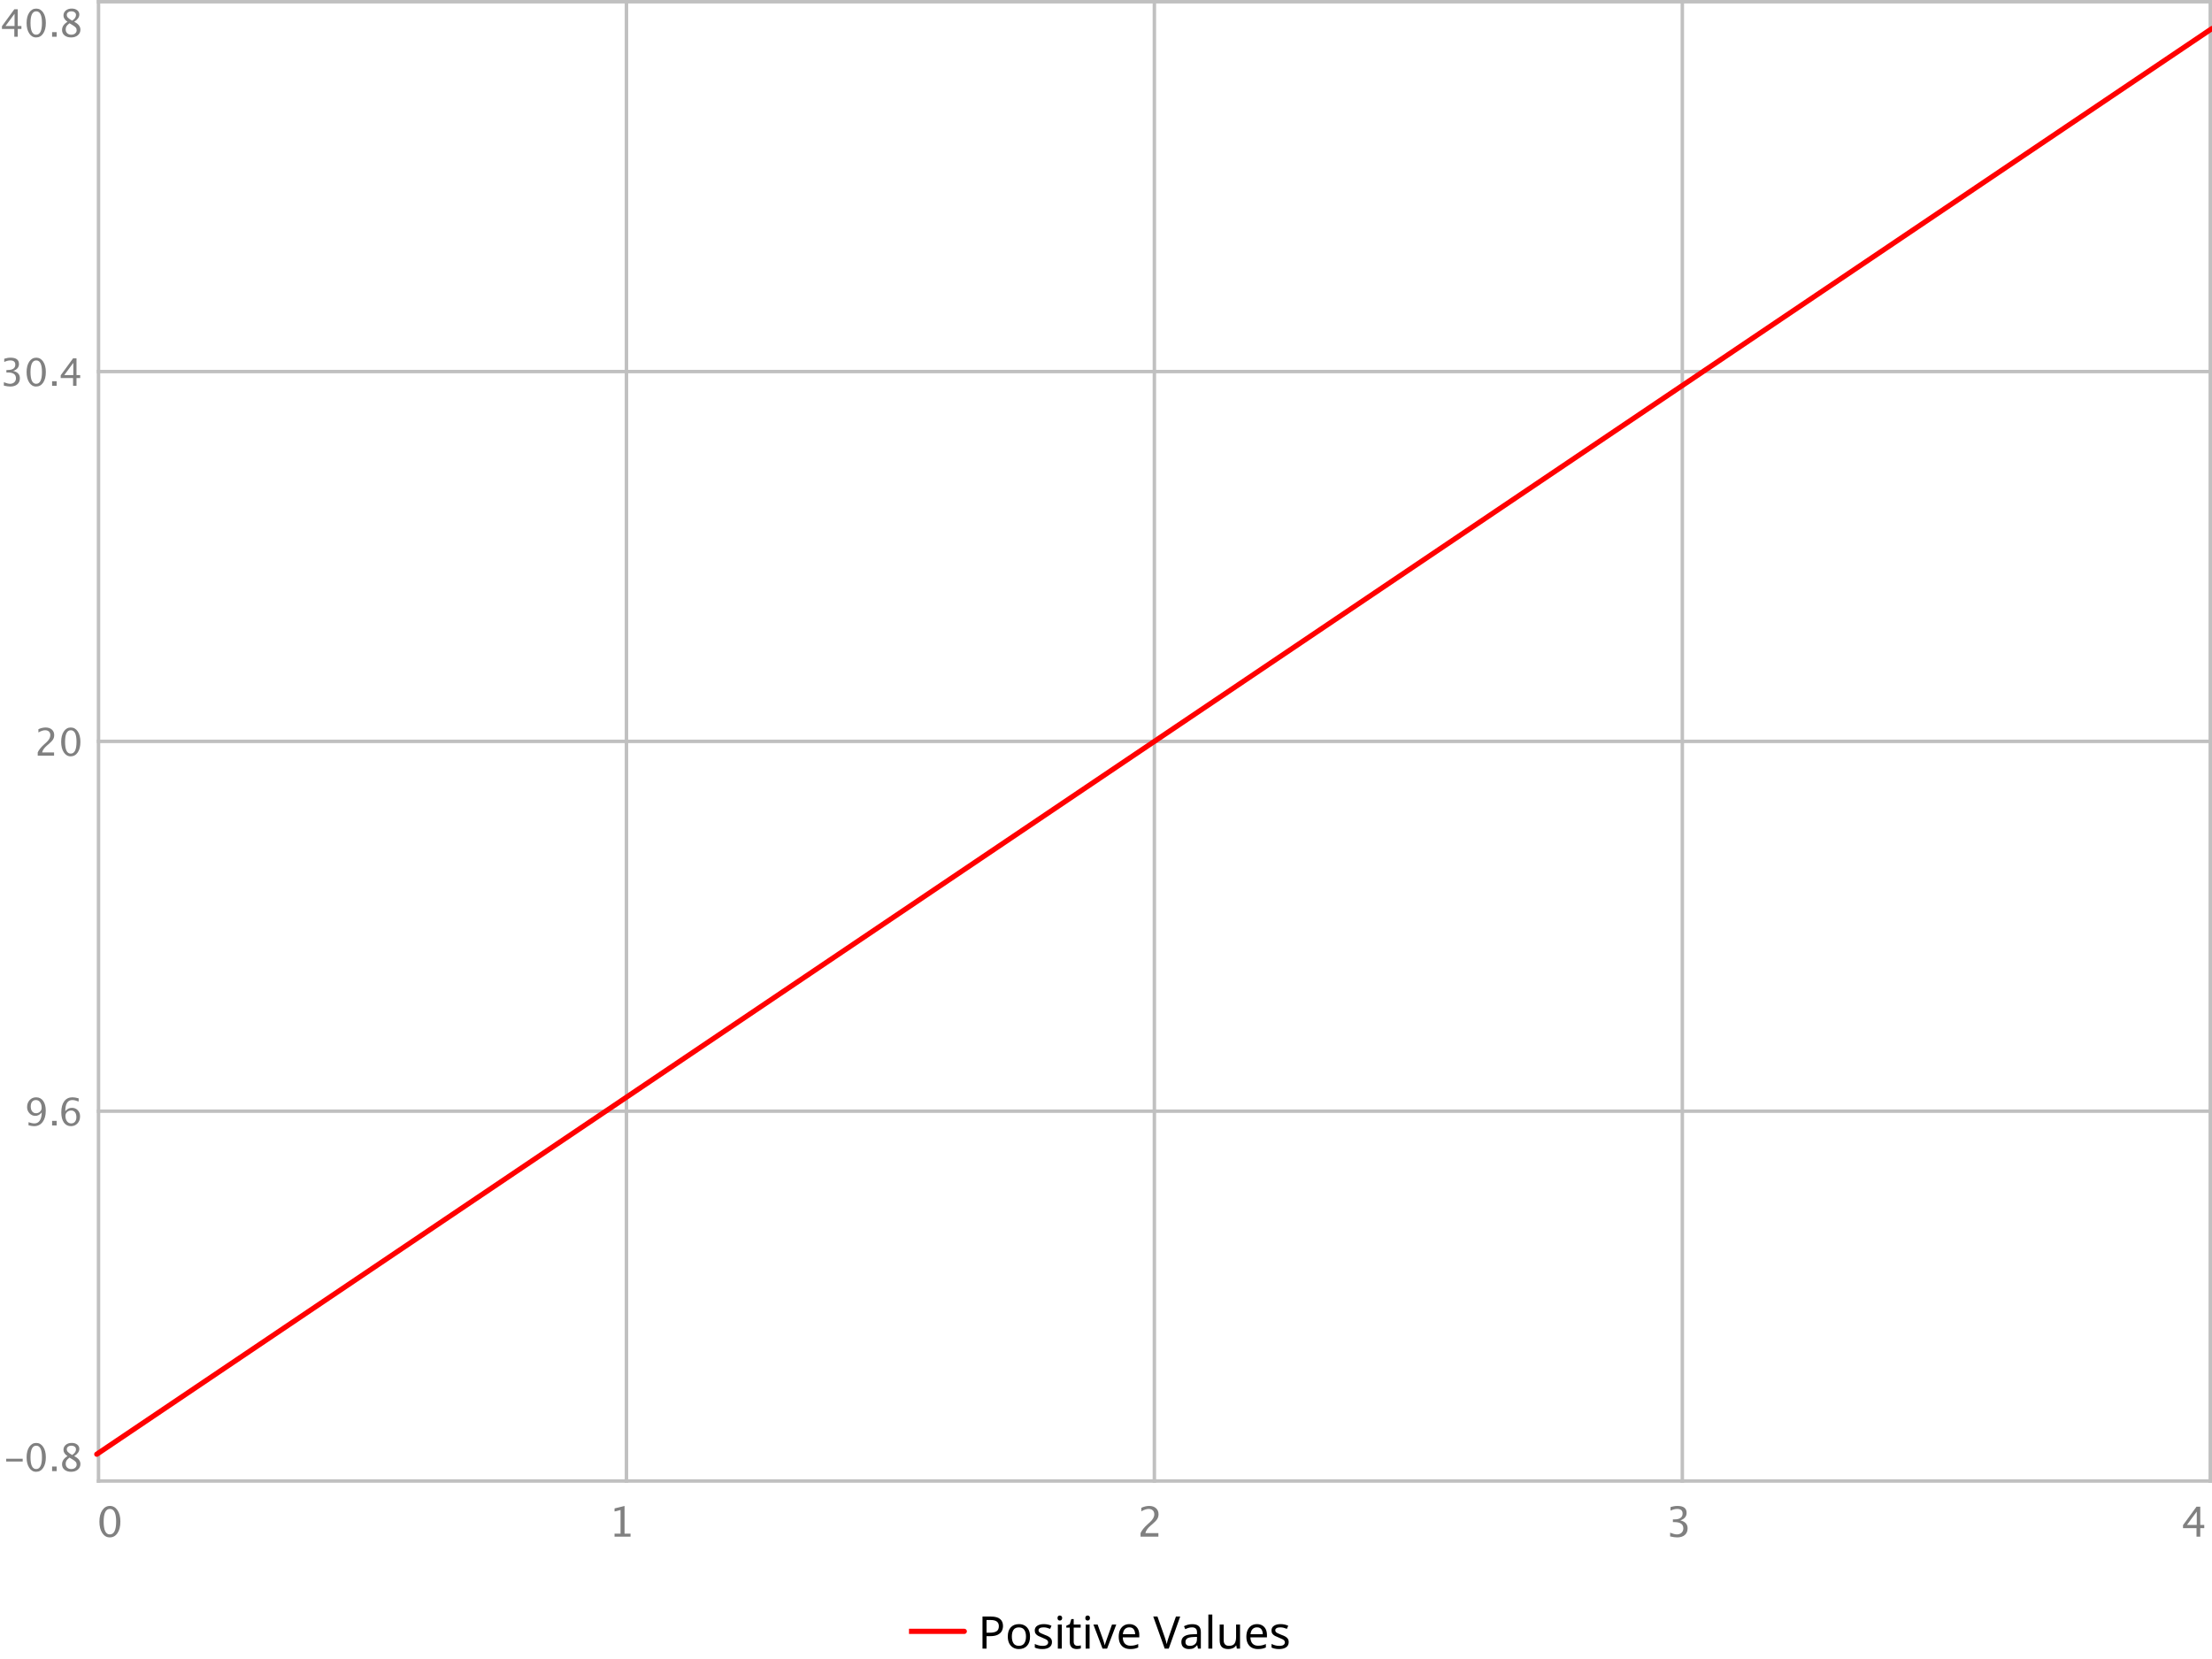
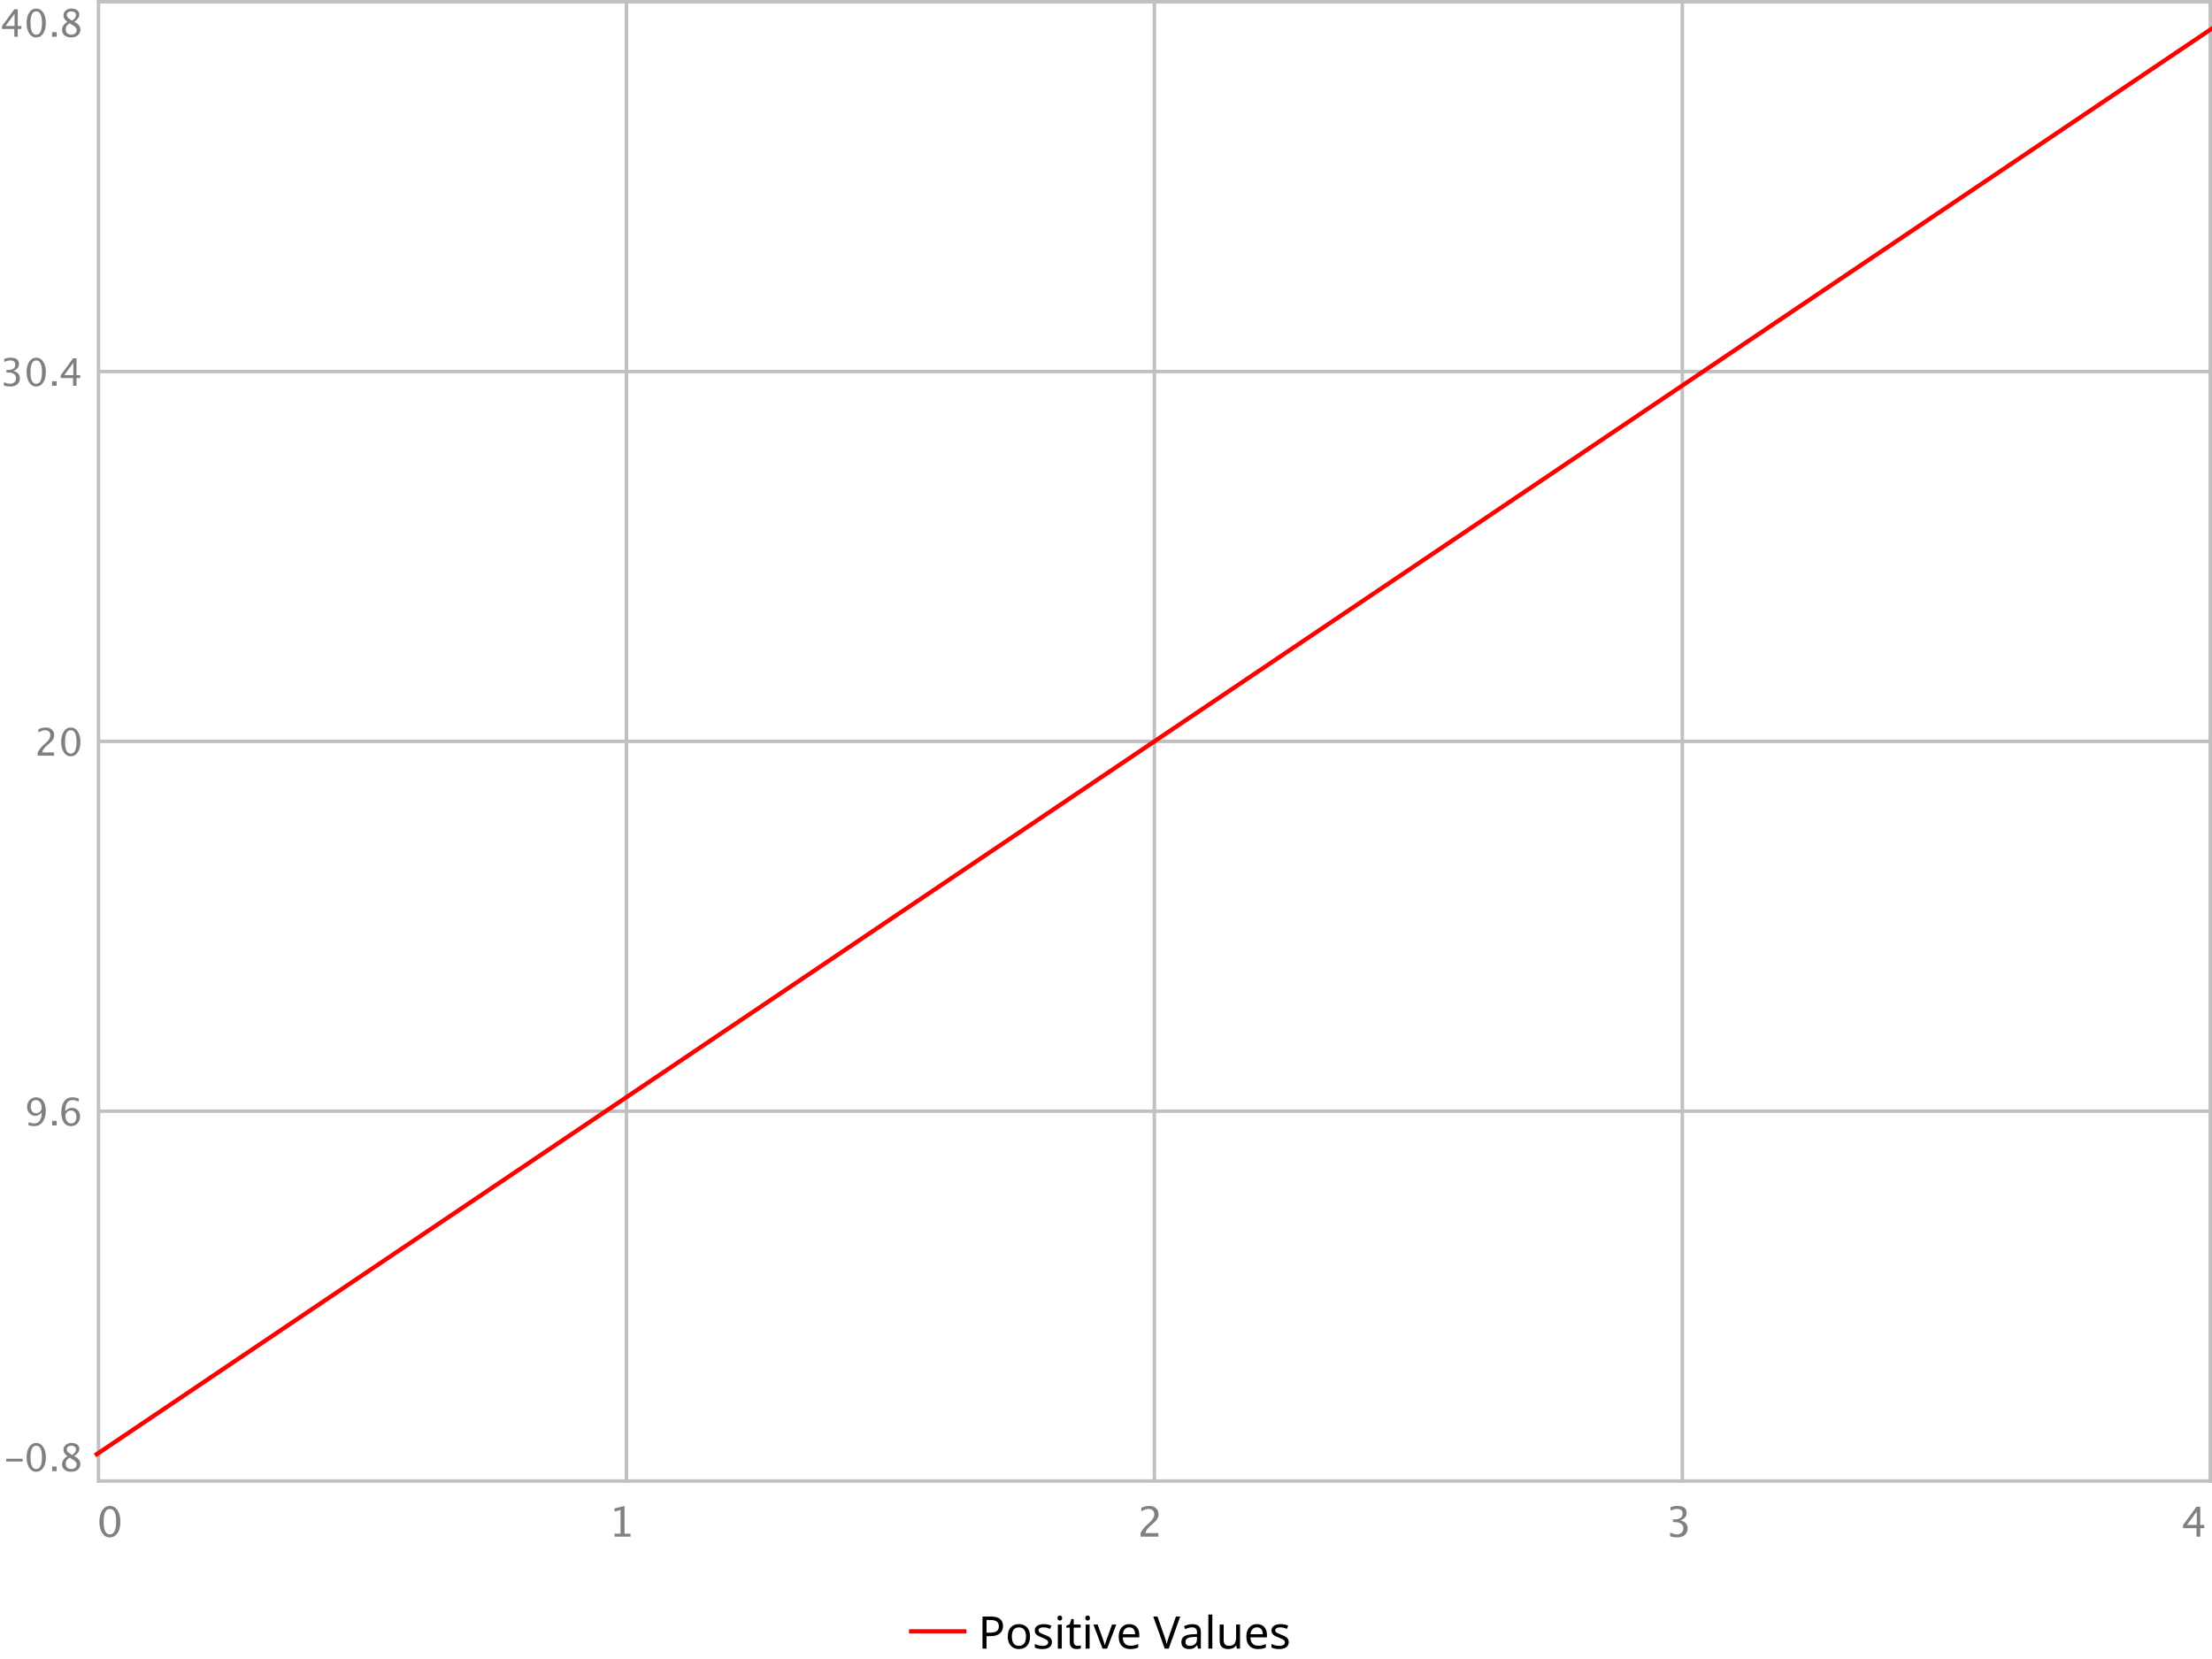
<svg xmlns="http://www.w3.org/2000/svg" color-interpolation="auto" color-rendering="auto" contentScriptType="text/ecmascript" contentStyleType="text/css" fill="black" fill-opacity="1" font-family="'Dialog'" font-size="12px" font-style="normal" font-weight="normal" height="480" image-rendering="auto" preserveAspectRatio="xMidYMid meet" shape-rendering="auto" stroke="black" stroke-dasharray="none" stroke-dashoffset="0" stroke-linecap="square" stroke-linejoin="miter" stroke-miterlimit="10" stroke-opacity="1" stroke-width="1" text-rendering="auto" version="1.0" width="640" zoomAndPan="magnify">
  <defs id="genericDefs" />
  <g>
    <defs id="defs1">
      <clipPath clipPathUnits="userSpaceOnUse" id="clipPath1">
        <path d="M0 0 L152 0 L152 15 L0 15 L0 0 Z" />
      </clipPath>
      <clipPath clipPathUnits="userSpaceOnUse" id="clipPath2">
        <path d="M0 0 L24 0 L24 13 L0 13 L0 0 Z" />
      </clipPath>
      <clipPath clipPathUnits="userSpaceOnUse" id="clipPath3">
        <path d="M0 0 L114 0 L114 16 L0 16 L0 0 Z" />
      </clipPath>
      <clipPath clipPathUnits="userSpaceOnUse" id="clipPath4">
        <path d="M0 0 L0 16 L114 16 L114 0 Z" />
      </clipPath>
    </defs>
    <g color-interpolation="linearRGB" color-rendering="optimizeQuality" fill="silver" image-rendering="optimizeQuality" stroke="silver" stroke-linecap="butt" stroke-linejoin="bevel">
      <line fill="none" x1="28" x2="640" y1="0.5" y2="0.5" />
      <line fill="none" x1="28" x2="640" y1="107.5" y2="107.5" />
      <line fill="none" x1="28" x2="640" y1="214.5" y2="214.5" />
      <line fill="none" x1="28" x2="640" y1="321.5" y2="321.5" />
      <line fill="none" x1="28" x2="640" y1="428.5" y2="428.5" />
      <line fill="none" x1="28.5" x2="28.5" y1="0" y2="429" />
      <line fill="none" x1="181.25" x2="181.25" y1="0" y2="429" />
      <line fill="none" x1="334" x2="334" y1="0" y2="429" />
      <line fill="none" x1="486.75" x2="486.75" y1="0" y2="429" />
      <line fill="none" x1="639.5" x2="639.5" y1="0" y2="429" />
    </g>
    <g color-interpolation="linearRGB" color-rendering="optimizeQuality" fill="gray" font-family="'Lucida Grande'" image-rendering="optimizeQuality" stroke="gray" stroke-linecap="butt" stroke-linejoin="bevel" transform="translate(28,433)">
      <path clip-path="url(#clipPath1)" d="M3.762 11.818 Q2.42 11.818 1.591 10.556 Q0.762 9.293 0.762 7.26 Q0.762 5.209 1.597 3.961 Q2.432 2.713 3.797 2.713 Q5.162 2.713 5.997 3.961 Q6.832 5.209 6.832 7.242 Q6.832 9.328 5.997 10.573 Q5.162 11.818 3.762 11.818 ZM3.773 10.951 Q5.607 10.951 5.607 7.225 Q5.607 3.58 3.797 3.58 Q1.992 3.58 1.992 7.26 Q1.992 10.951 3.773 10.951 Z" stroke="none" />
    </g>
    <g color-interpolation="linearRGB" color-rendering="optimizeQuality" fill="gray" font-family="'Lucida Grande'" image-rendering="optimizeQuality" stroke="gray" stroke-linecap="butt" stroke-linejoin="bevel" transform="translate(176,433)">
      <path clip-path="url(#clipPath1)" d="M1.805 11.602 L1.805 10.734 L3.539 10.734 L3.539 3.891 L1.805 4.324 L1.805 3.434 L4.699 2.713 L4.699 10.734 L6.434 10.734 L6.434 11.602 Z" stroke="none" />
    </g>
    <g color-interpolation="linearRGB" color-rendering="optimizeQuality" fill="gray" font-family="'Lucida Grande'" image-rendering="optimizeQuality" stroke="gray" stroke-linecap="butt" stroke-linejoin="bevel" transform="translate(329,433)">
      <path clip-path="url(#clipPath1)" d="M0.996 11.602 L0.996 10.588 Q1.5 9.41 3.035 8.021 L3.697 7.43 Q4.975 6.275 4.975 5.139 Q4.975 4.412 4.538 3.996 Q4.102 3.58 3.34 3.58 Q2.438 3.58 1.213 4.277 L1.213 3.258 Q2.367 2.713 3.504 2.713 Q4.723 2.713 5.461 3.369 Q6.199 4.025 6.199 5.109 Q6.199 5.889 5.827 6.492 Q5.455 7.096 4.441 7.957 L3.996 8.338 Q2.607 9.516 2.391 10.588 L6.158 10.588 L6.158 11.602 Z" stroke="none" />
    </g>
    <g color-interpolation="linearRGB" color-rendering="optimizeQuality" fill="gray" font-family="'Lucida Grande'" image-rendering="optimizeQuality" stroke="gray" stroke-linecap="butt" stroke-linejoin="bevel" transform="translate(482,433)">
      <path clip-path="url(#clipPath1)" d="M1.219 11.537 L1.219 10.459 Q2.461 10.951 3.176 10.951 Q4.002 10.951 4.521 10.468 Q5.039 9.984 5.039 9.217 Q5.039 7.389 2.478 7.389 L2.022 7.389 L2.022 6.609 L2.426 6.604 Q4.828 6.604 4.828 4.91 Q4.828 3.58 3.246 3.58 Q2.379 3.58 1.336 4.066 L1.336 3.059 Q2.361 2.713 3.328 2.713 Q5.988 2.713 5.988 4.723 Q5.988 6.252 4.178 6.902 Q6.275 7.389 6.275 9.199 Q6.275 10.424 5.467 11.121 Q4.658 11.818 3.246 11.818 Q2.443 11.818 1.219 11.537 Z" stroke="none" />
    </g>
    <g color-interpolation="linearRGB" color-rendering="optimizeQuality" fill="gray" font-family="'Lucida Grande'" image-rendering="optimizeQuality" stroke="gray" stroke-linecap="butt" stroke-linejoin="bevel" transform="translate(631,433)">
      <path clip-path="url(#clipPath1)" d="M4.518 11.602 L4.518 9.146 L0.615 9.146 L0.615 8.273 L4.518 2.93 L5.602 2.93 L5.602 8.203 L6.762 8.203 L6.762 9.146 L5.602 9.146 L5.602 11.602 ZM1.746 8.203 L4.594 8.203 L4.594 4.348 Z" stroke="none" />
    </g>
    <g color-interpolation="linearRGB" color-rendering="optimizeQuality" fill="gray" font-family="'Lucida Grande'" font-size="11px" image-rendering="optimizeQuality" stroke="gray" stroke-linecap="butt" stroke-linejoin="bevel" transform="translate(0,415)">
      <path clip-path="url(#clipPath2)" d="M1.795 7.853 L1.795 7.058 L6.564 7.058 L6.564 7.853 ZM10.448 10.834 Q9.218 10.834 8.458 9.676 Q7.698 8.519 7.698 6.655 Q7.698 4.775 8.464 3.631 Q9.229 2.487 10.48 2.487 Q11.732 2.487 12.497 3.631 Q13.263 4.775 13.263 6.639 Q13.263 8.551 12.497 9.692 Q11.732 10.834 10.448 10.834 ZM10.459 10.039 Q12.14 10.039 12.14 6.623 Q12.14 3.282 10.48 3.282 Q8.826 3.282 8.826 6.655 Q8.826 10.039 10.459 10.039 ZM15.074 10.635 L15.074 9.308 L16.401 9.308 L16.401 10.635 ZM19.53 6.306 Q18.364 5.495 18.364 4.512 Q18.364 3.609 19.025 3.045 Q19.686 2.481 20.749 2.481 Q21.732 2.481 22.342 2.959 Q22.951 3.438 22.951 4.2 Q22.951 5.355 21.469 6.306 Q23.268 7.186 23.268 8.578 Q23.268 9.577 22.513 10.205 Q21.759 10.834 20.566 10.834 Q19.395 10.834 18.673 10.24 Q17.951 9.646 17.951 8.68 Q17.951 7.251 19.53 6.306 ZM20.878 5.973 Q21.99 5.242 21.99 4.345 Q21.99 3.867 21.619 3.575 Q21.248 3.282 20.642 3.282 Q20.056 3.282 19.691 3.569 Q19.326 3.856 19.326 4.313 Q19.326 4.759 19.656 5.111 Q19.986 5.462 20.878 5.973 ZM20.105 6.735 Q19.465 7.229 19.237 7.597 Q19.009 7.965 19.009 8.513 Q19.009 9.195 19.449 9.617 Q19.89 10.039 20.609 10.039 Q21.302 10.039 21.74 9.679 Q22.178 9.319 22.178 8.744 Q22.178 8.282 21.907 7.963 Q21.635 7.643 20.856 7.181 Z" stroke="none" />
    </g>
    <g color-interpolation="linearRGB" color-rendering="optimizeQuality" fill="gray" font-family="'Lucida Grande'" font-size="11px" image-rendering="optimizeQuality" stroke="gray" stroke-linecap="butt" stroke-linejoin="bevel" transform="translate(0,315)">
      <path clip-path="url(#clipPath2)" d="M8.252 10.586 L8.252 9.69 Q9.261 10.039 9.97 10.039 Q10.959 10.039 11.514 9.198 Q12.07 8.357 12.07 6.859 Q11.265 7.853 10.239 7.853 Q9.234 7.853 8.536 7.114 Q7.838 6.375 7.838 5.312 Q7.838 4.093 8.582 3.29 Q9.326 2.487 10.454 2.487 Q11.748 2.487 12.495 3.526 Q13.241 4.565 13.241 6.37 Q13.241 8.422 12.331 9.628 Q11.42 10.834 9.868 10.834 Q9.245 10.834 8.252 10.586 ZM8.896 5.103 Q8.896 6.026 9.307 6.558 Q9.718 7.09 10.432 7.09 Q11.104 7.09 11.579 6.633 Q12.054 6.177 12.054 5.532 Q12.054 4.517 11.595 3.897 Q11.136 3.276 10.389 3.276 Q9.696 3.276 9.296 3.768 Q8.896 4.259 8.896 5.103 ZM15.074 10.635 L15.074 9.308 L16.401 9.308 L16.401 10.635 ZM18.891 6.515 Q19.648 5.532 20.797 5.532 Q21.839 5.532 22.503 6.222 Q23.166 6.913 23.166 7.992 Q23.166 9.233 22.422 10.033 Q21.678 10.834 20.534 10.834 Q19.218 10.834 18.477 9.775 Q17.736 8.717 17.736 6.837 Q17.736 4.769 18.587 3.626 Q19.439 2.481 20.985 2.481 Q21.694 2.481 22.758 2.782 L22.758 3.706 Q21.635 3.276 20.921 3.276 Q18.891 3.276 18.891 6.515 ZM22.102 8.229 Q22.102 7.326 21.697 6.811 Q21.291 6.295 20.572 6.295 Q19.9 6.295 19.417 6.746 Q18.934 7.197 18.934 7.831 Q18.934 8.83 19.393 9.434 Q19.852 10.039 20.609 10.039 Q21.291 10.039 21.697 9.547 Q22.102 9.056 22.102 8.229 Z" stroke="none" />
    </g>
    <g color-interpolation="linearRGB" color-rendering="optimizeQuality" fill="gray" font-family="'Lucida Grande'" font-size="11px" image-rendering="optimizeQuality" stroke="gray" stroke-linecap="butt" stroke-linejoin="bevel" transform="translate(0,208)">
      <path clip-path="url(#clipPath2)" d="M10.913 10.635 L10.913 9.706 Q11.375 8.626 12.782 7.353 L13.389 6.811 Q14.56 5.752 14.56 4.71 Q14.56 4.044 14.16 3.663 Q13.76 3.282 13.062 3.282 Q12.234 3.282 11.112 3.921 L11.112 2.986 Q12.17 2.487 13.212 2.487 Q14.329 2.487 15.006 3.088 Q15.683 3.69 15.683 4.684 Q15.683 5.398 15.342 5.951 Q15.001 6.504 14.071 7.294 L13.663 7.643 Q12.39 8.723 12.191 9.706 L15.645 9.706 L15.645 10.635 ZM20.448 10.834 Q19.218 10.834 18.458 9.676 Q17.698 8.519 17.698 6.655 Q17.698 4.775 18.464 3.631 Q19.229 2.487 20.48 2.487 Q21.732 2.487 22.497 3.631 Q23.263 4.775 23.263 6.639 Q23.263 8.551 22.497 9.692 Q21.732 10.834 20.448 10.834 ZM20.459 10.039 Q22.14 10.039 22.14 6.623 Q22.14 3.282 20.48 3.282 Q18.826 3.282 18.826 6.655 Q18.826 10.039 20.459 10.039 Z" stroke="none" />
    </g>
    <g color-interpolation="linearRGB" color-rendering="optimizeQuality" fill="gray" font-family="'Lucida Grande'" font-size="11px" image-rendering="optimizeQuality" stroke="gray" stroke-linecap="butt" stroke-linejoin="bevel" transform="translate(0,101)">
      <path clip-path="url(#clipPath2)" d="M1.117 10.576 L1.117 9.587 Q2.256 10.039 2.911 10.039 Q3.668 10.039 4.144 9.595 Q4.619 9.152 4.619 8.449 Q4.619 6.773 2.272 6.773 L1.853 6.773 L1.853 6.059 L2.224 6.053 Q4.426 6.053 4.426 4.501 Q4.426 3.282 2.976 3.282 Q2.181 3.282 1.225 3.728 L1.225 2.804 Q2.165 2.487 3.051 2.487 Q5.489 2.487 5.489 4.329 Q5.489 5.731 3.83 6.327 Q5.752 6.773 5.752 8.433 Q5.752 9.555 5.011 10.194 Q4.27 10.834 2.976 10.834 Q2.24 10.834 1.117 10.576 ZM10.448 10.834 Q9.218 10.834 8.458 9.676 Q7.698 8.519 7.698 6.655 Q7.698 4.775 8.464 3.631 Q9.229 2.487 10.48 2.487 Q11.732 2.487 12.497 3.631 Q13.263 4.775 13.263 6.639 Q13.263 8.551 12.497 9.692 Q11.732 10.834 10.448 10.834 ZM10.459 10.039 Q12.14 10.039 12.14 6.623 Q12.14 3.282 10.48 3.282 Q8.826 3.282 8.826 6.655 Q8.826 10.039 10.459 10.039 ZM15.074 10.635 L15.074 9.308 L16.401 9.308 L16.401 10.635 ZM21.141 10.635 L21.141 8.384 L17.564 8.384 L17.564 7.584 L21.141 2.686 L22.135 2.686 L22.135 7.519 L23.198 7.519 L23.198 8.384 L22.135 8.384 L22.135 10.635 ZM18.601 7.519 L21.211 7.519 L21.211 3.985 Z" stroke="none" />
    </g>
    <g color-interpolation="linearRGB" color-rendering="optimizeQuality" fill="gray" font-family="'Lucida Grande'" font-size="11px" image-rendering="optimizeQuality" stroke="gray" stroke-linecap="butt" stroke-linejoin="bevel">
      <path clip-path="url(#clipPath2)" d="M4.141 10.635 L4.141 8.384 L0.564 8.384 L0.564 7.584 L4.141 2.686 L5.135 2.686 L5.135 7.519 L6.198 7.519 L6.198 8.384 L5.135 8.384 L5.135 10.635 ZM1.601 7.519 L4.211 7.519 L4.211 3.985 ZM10.448 10.834 Q9.218 10.834 8.458 9.676 Q7.698 8.519 7.698 6.655 Q7.698 4.775 8.464 3.631 Q9.229 2.487 10.48 2.487 Q11.732 2.487 12.497 3.631 Q13.263 4.775 13.263 6.639 Q13.263 8.551 12.497 9.692 Q11.732 10.834 10.448 10.834 ZM10.459 10.039 Q12.14 10.039 12.14 6.623 Q12.14 3.282 10.48 3.282 Q8.826 3.282 8.826 6.655 Q8.826 10.039 10.459 10.039 ZM15.074 10.635 L15.074 9.308 L16.401 9.308 L16.401 10.635 ZM19.53 6.306 Q18.364 5.495 18.364 4.512 Q18.364 3.609 19.025 3.045 Q19.686 2.481 20.749 2.481 Q21.732 2.481 22.342 2.959 Q22.951 3.438 22.951 4.2 Q22.951 5.355 21.469 6.306 Q23.268 7.186 23.268 8.578 Q23.268 9.577 22.513 10.205 Q21.759 10.834 20.566 10.834 Q19.395 10.834 18.673 10.24 Q17.951 9.646 17.951 8.68 Q17.951 7.251 19.53 6.306 ZM20.878 5.973 Q21.99 5.242 21.99 4.345 Q21.99 3.867 21.619 3.575 Q21.248 3.282 20.642 3.282 Q20.056 3.282 19.691 3.569 Q19.326 3.856 19.326 4.313 Q19.326 4.759 19.656 5.111 Q19.986 5.462 20.878 5.973 ZM20.105 6.735 Q19.465 7.229 19.237 7.597 Q19.009 7.965 19.009 8.513 Q19.009 9.195 19.449 9.617 Q19.89 10.039 20.609 10.039 Q21.302 10.039 21.74 9.679 Q22.178 9.319 22.178 8.744 Q22.178 8.282 21.907 7.963 Q21.635 7.643 20.856 7.181 Z" stroke="none" />
    </g>
-     <g color-interpolation="linearRGB" color-rendering="optimizeQuality" fill="red" image-rendering="optimizeQuality" stroke="red" stroke-linecap="round" stroke-linejoin="round" stroke-width="1.5">
+     <g color-interpolation="linearRGB" color-rendering="optimizeQuality" fill="red" image-rendering="optimizeQuality" stroke="red" stroke-width="1.25">
      <path d="M28 420.75 L181 317.625 L334 214.5 L487 111.375 L640 8.25" fill="none" />
    </g>
-     <g color-interpolation="linearRGB" color-rendering="optimizeQuality" fill="red" font-family="'Lucida Grande'" font-size="13px" image-rendering="optimizeQuality" stroke="red" stroke-linecap="round" stroke-linejoin="round" stroke-width="1.5" transform="translate(263,464)">
+     <g color-interpolation="linearRGB" color-rendering="optimizeQuality" fill="red" font-family="'Lucida Grande'" font-size="13px" image-rendering="optimizeQuality" stroke="red" stroke-width="1.25" transform="translate(263,464)">
      <line clip-path="url(#clipPath4)" fill="none" x1="0" x2="16" y1="8" y2="8" />
      <text clip-path="url(#clipPath4)" fill="black" stroke="none" text-rendering="optimizeLegibility" x="20" xml:space="preserve" y="13">Positive Values</text>
    </g>
  </g>
</svg>
